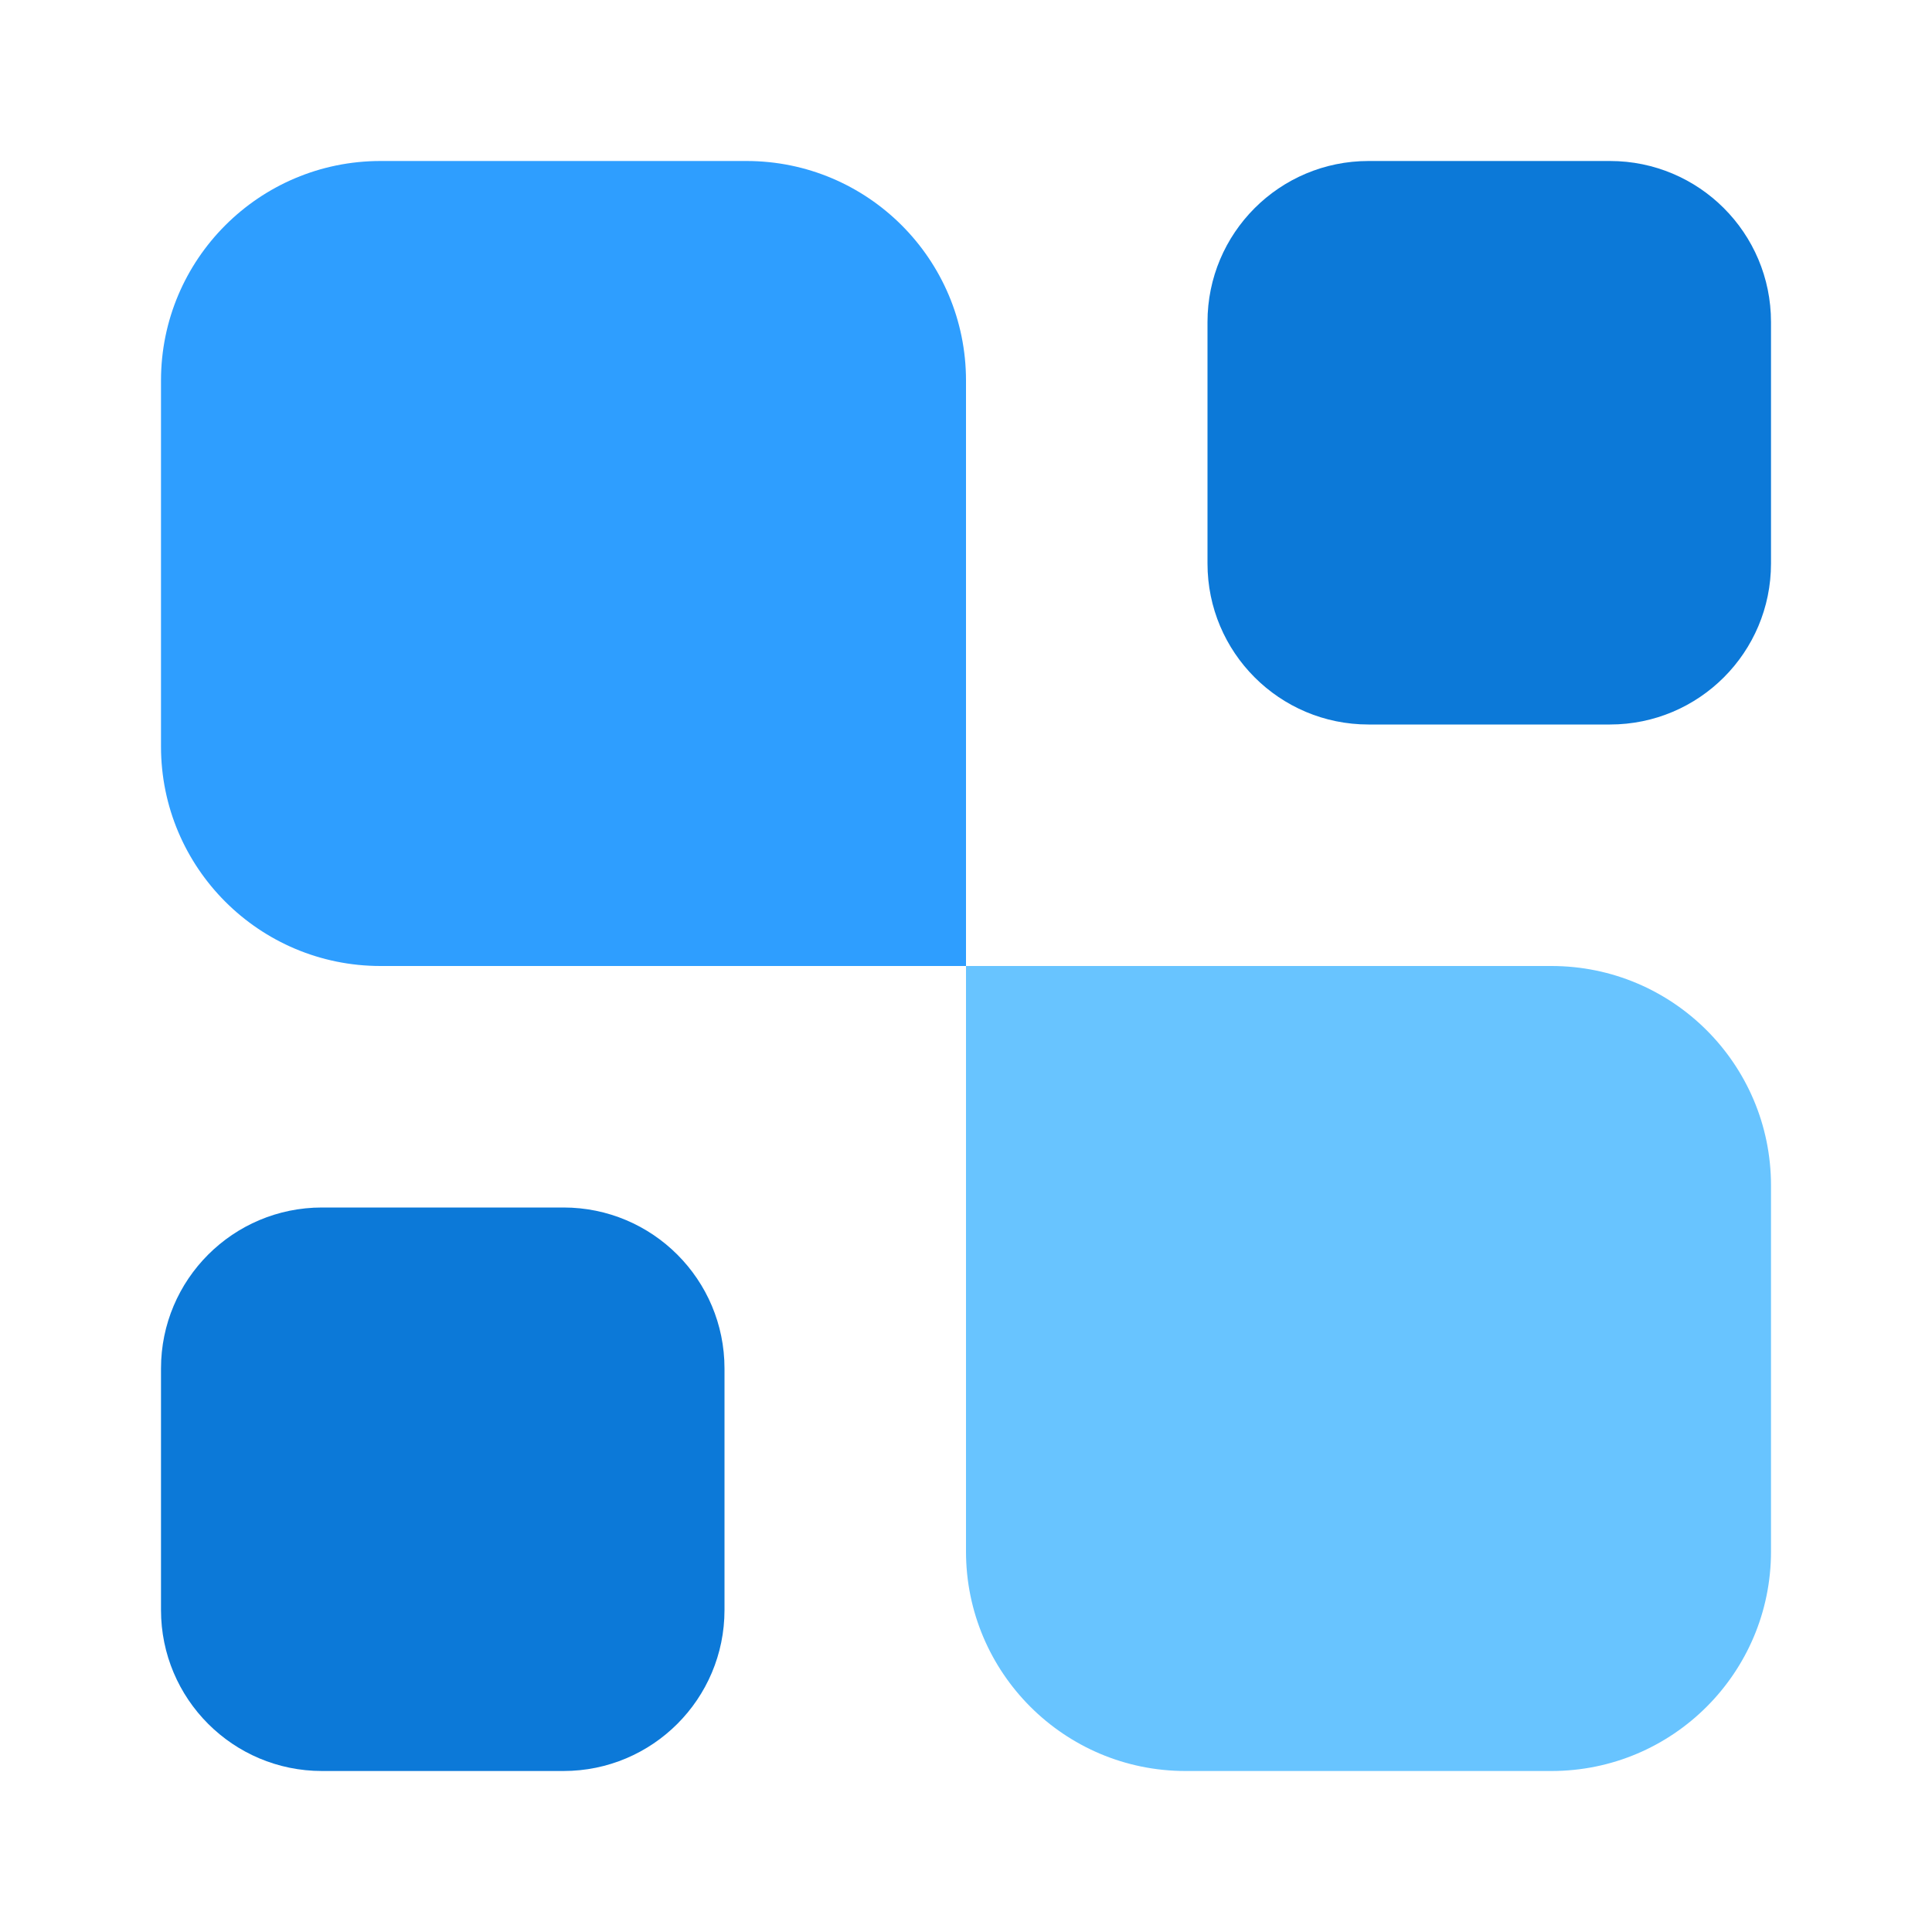
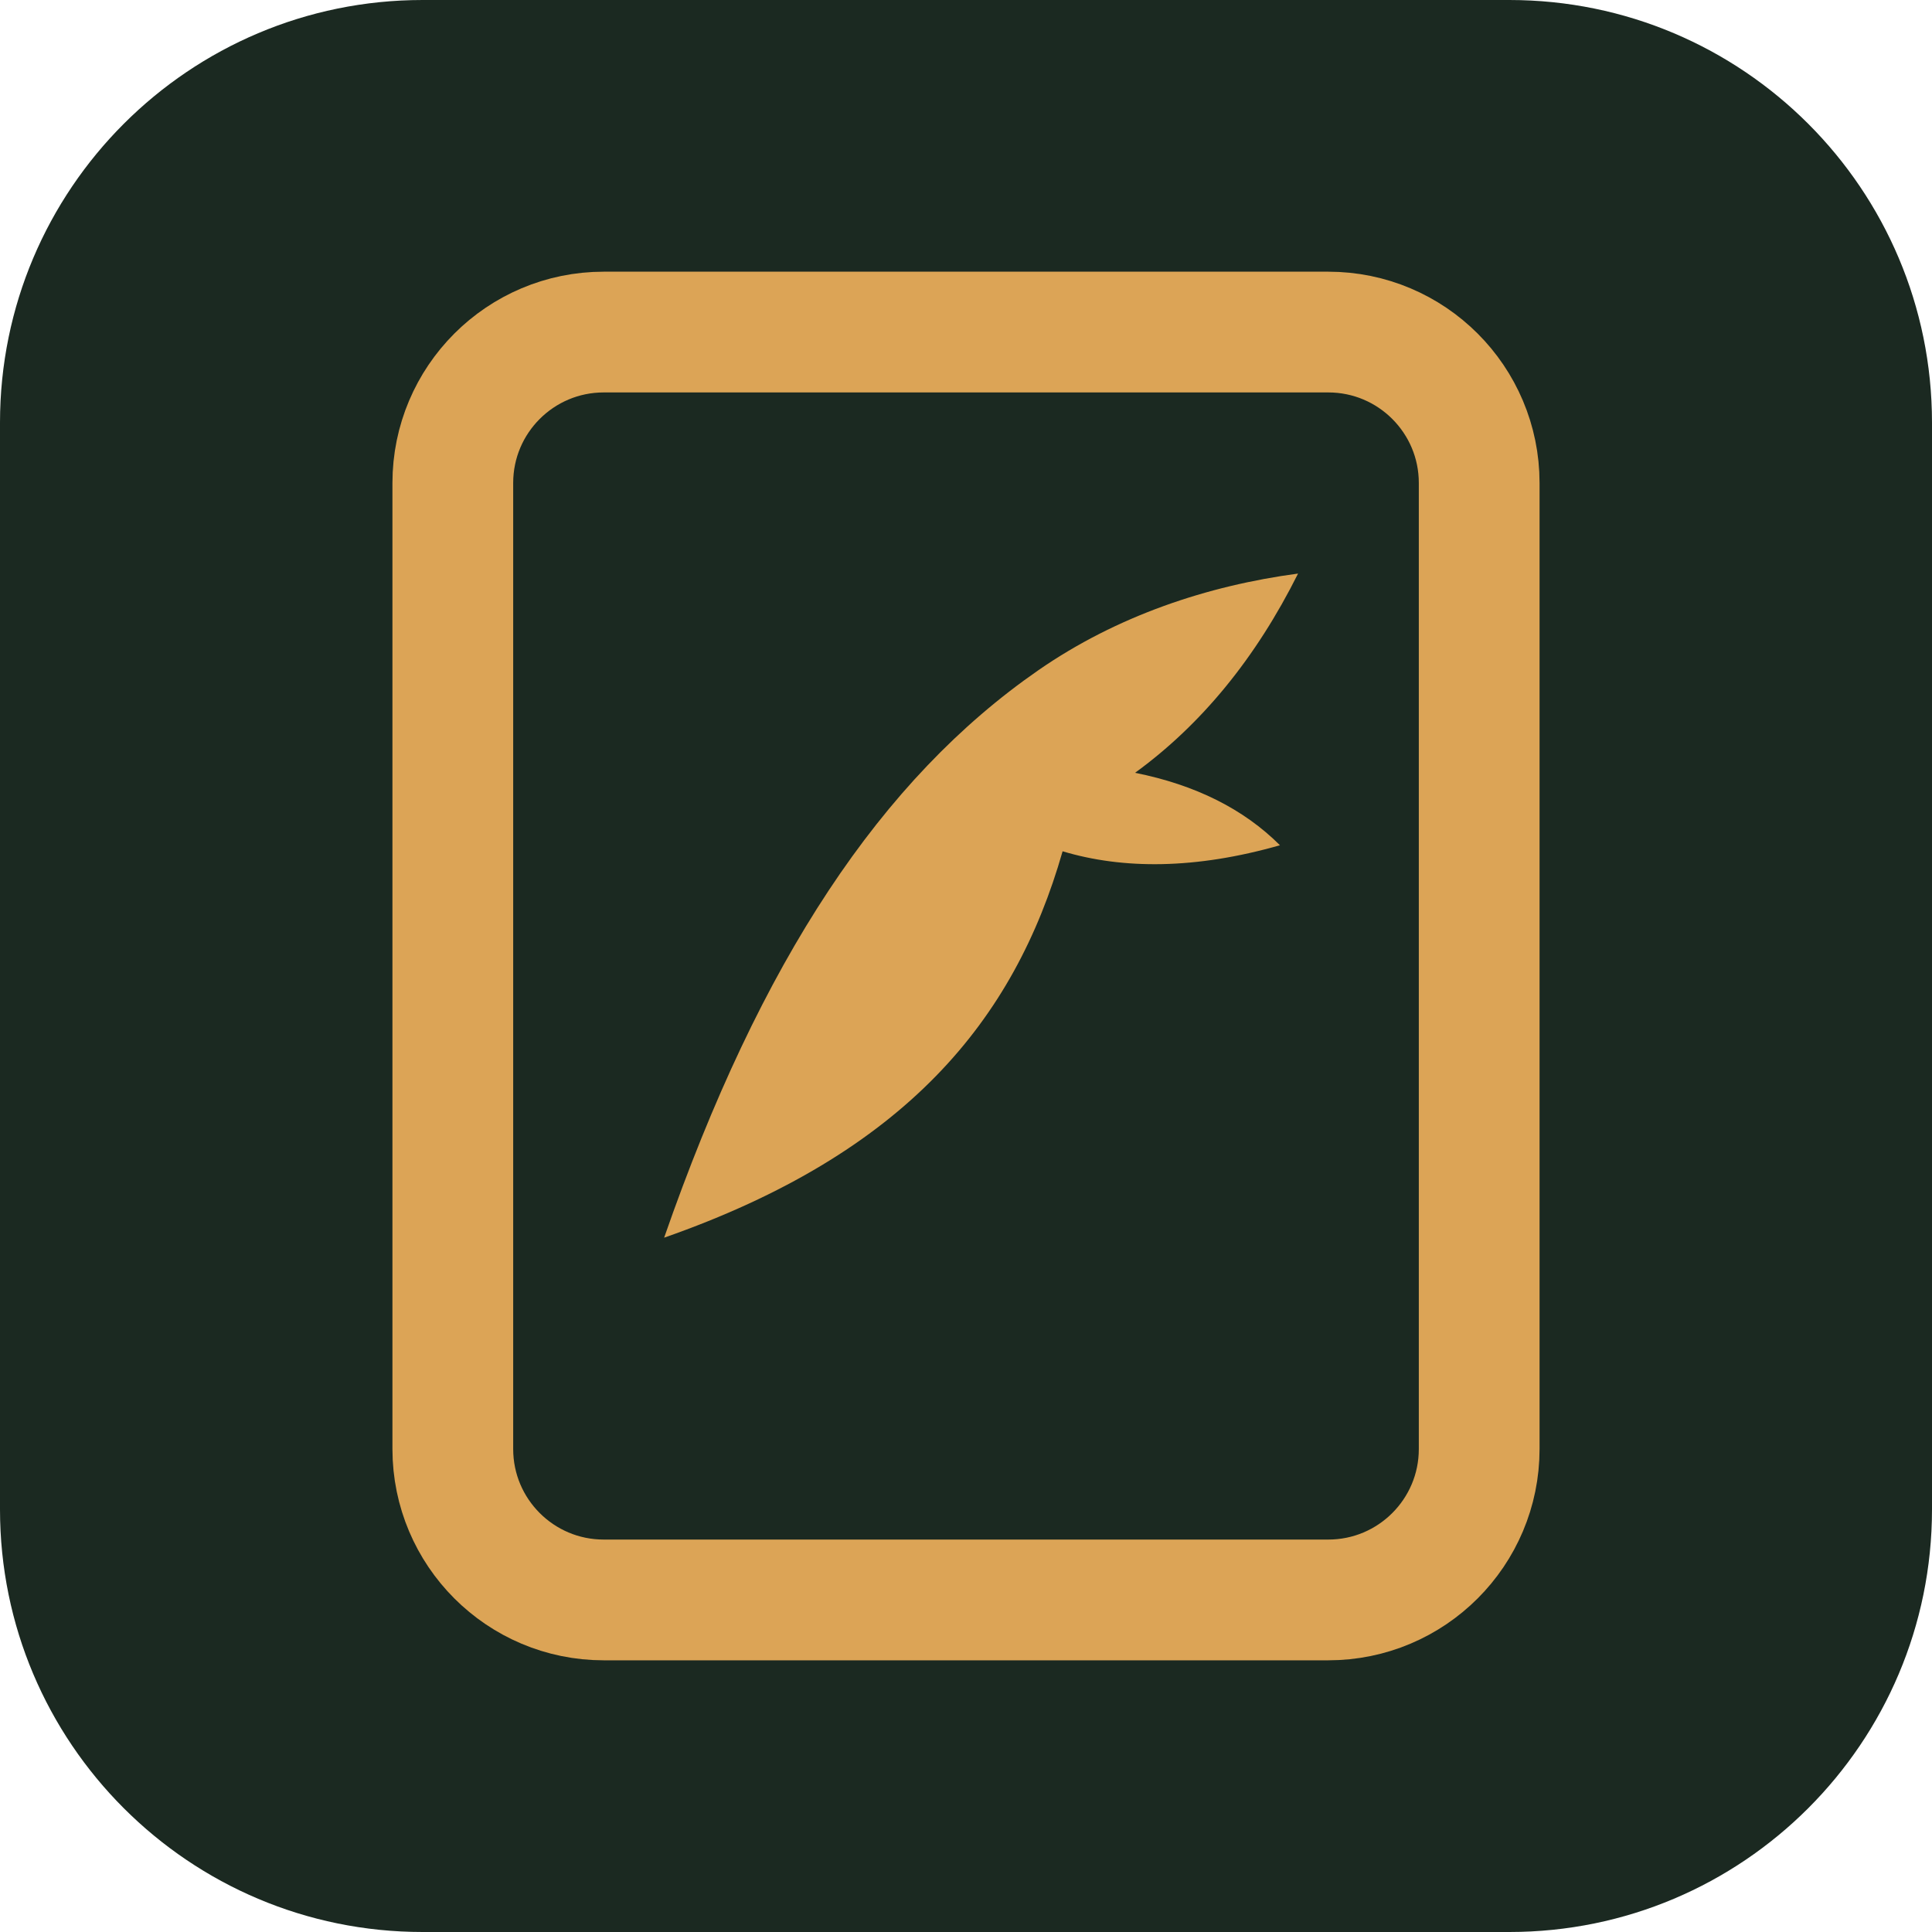
- <svg xmlns="http://www.w3.org/2000/svg" width="24" height="24" viewBox="0 0 24 24" fill="none">
-   <path d="M22 19.273C22 20.779 20.779 22 19.273 22H14.727C13.221 22 12 20.779 12 19.273V12H19.273C20.779 12 22 13.221 22 14.727V19.273Z" fill="#68C4FF" />
-   <path d="M20 2C21.105 2 22 2.895 22 4V7C22 8.105 21.105 9 20 9H17C15.895 9 15 8.105 15 7V4C15 2.895 15.895 2 17 2H20Z" fill="#0C79D8" />
-   <path d="M7 15C8.105 15 9 15.895 9 17V20C9 21.105 8.105 22 7 22H4C2.895 22 2 21.105 2 20V17C2 15.895 2.895 15 4 15H7Z" fill="#0C79D8" />
-   <path d="M12 12H4.727C3.221 12 2 10.779 2 9.273V4.727C2 3.221 3.221 2 4.727 2H9.273C10.779 2 12 3.221 12 4.727V12Z" fill="#2E9EFF" />
+ <svg xmlns="http://www.w3.org/2000/svg" viewBox="0 0 32 32">
+   <rect width="32" height="32" rx="7" fill="#1b2921" />
+   <rect x="7.5" y="5.5" width="17" height="21" rx="2.5" fill="none" stroke="#dca456" stroke-width="2" />
+   <path d="M11 20.5c1.6-4.6 3.6-7.6 6.2-9.4 1.3-.9 2.8-1.4 4.3-1.6-.7 1.4-1.6 2.5-2.7 3.3 1 .2 1.8.6 2.4 1.2-1.4.4-2.6.4-3.6.1-.8 2.8-2.6 5-6.6 6.4z" fill="#dca456" />
</svg>
